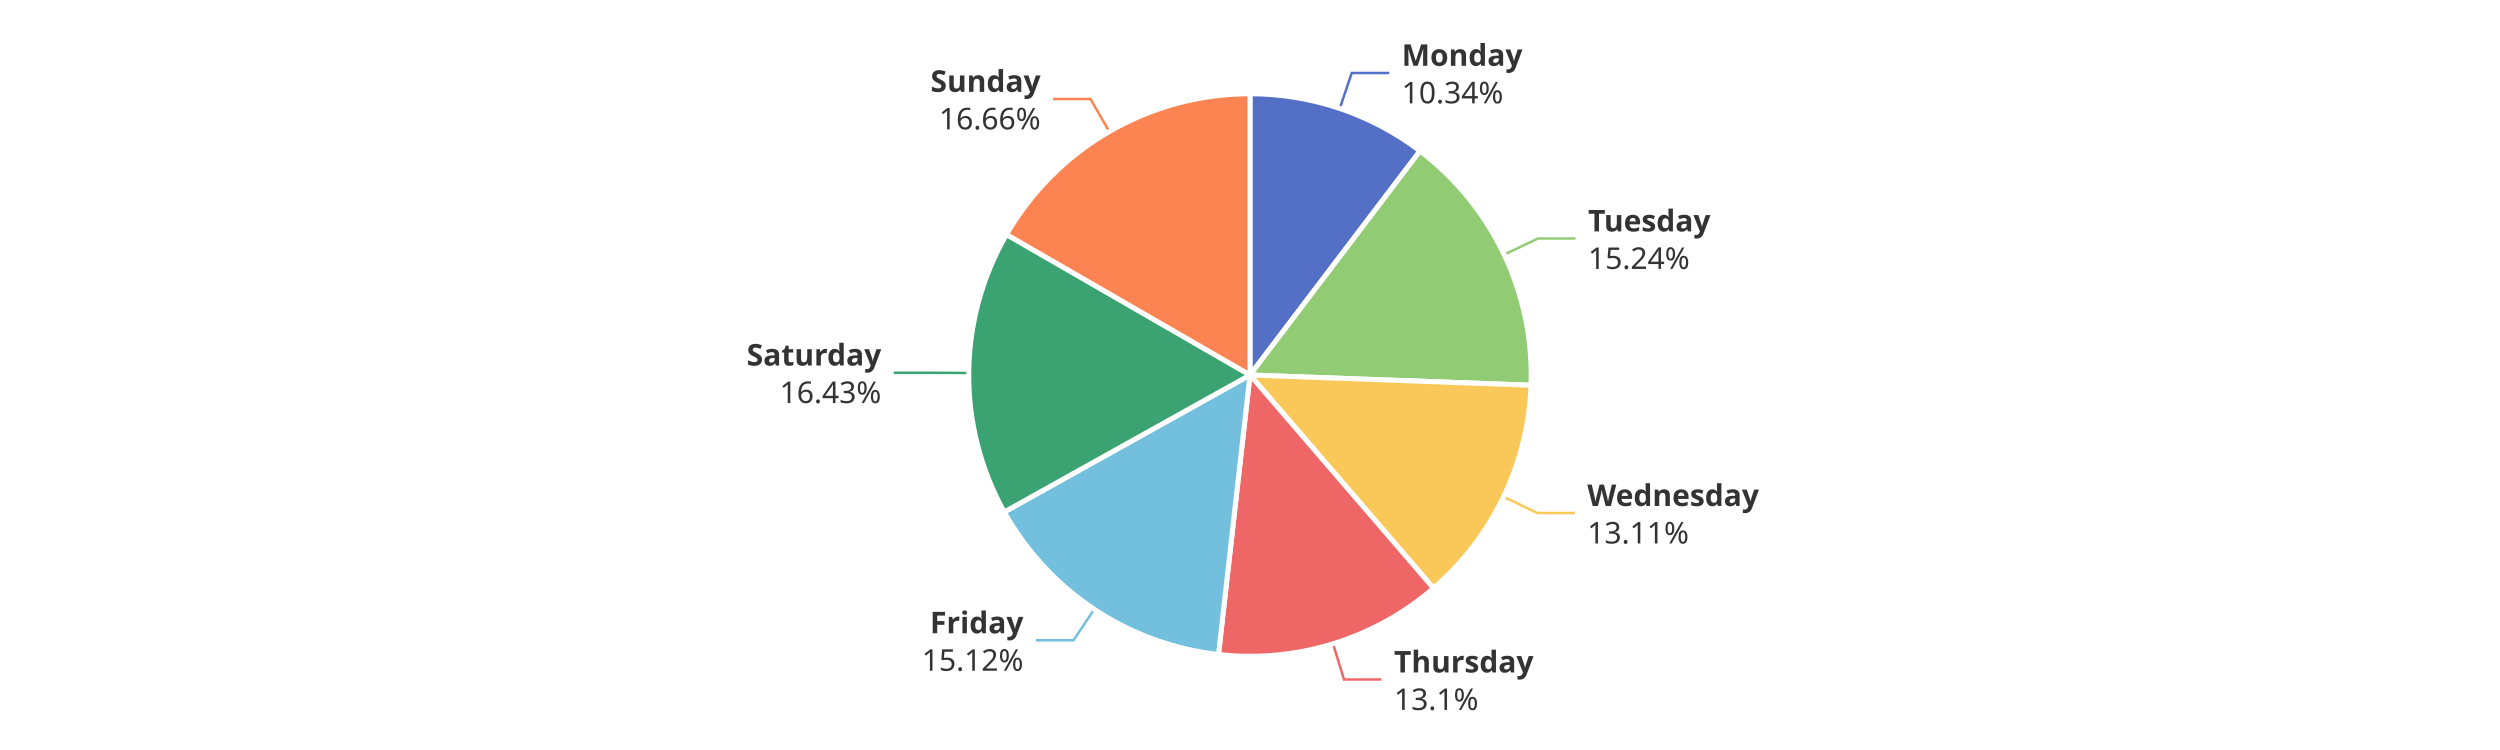
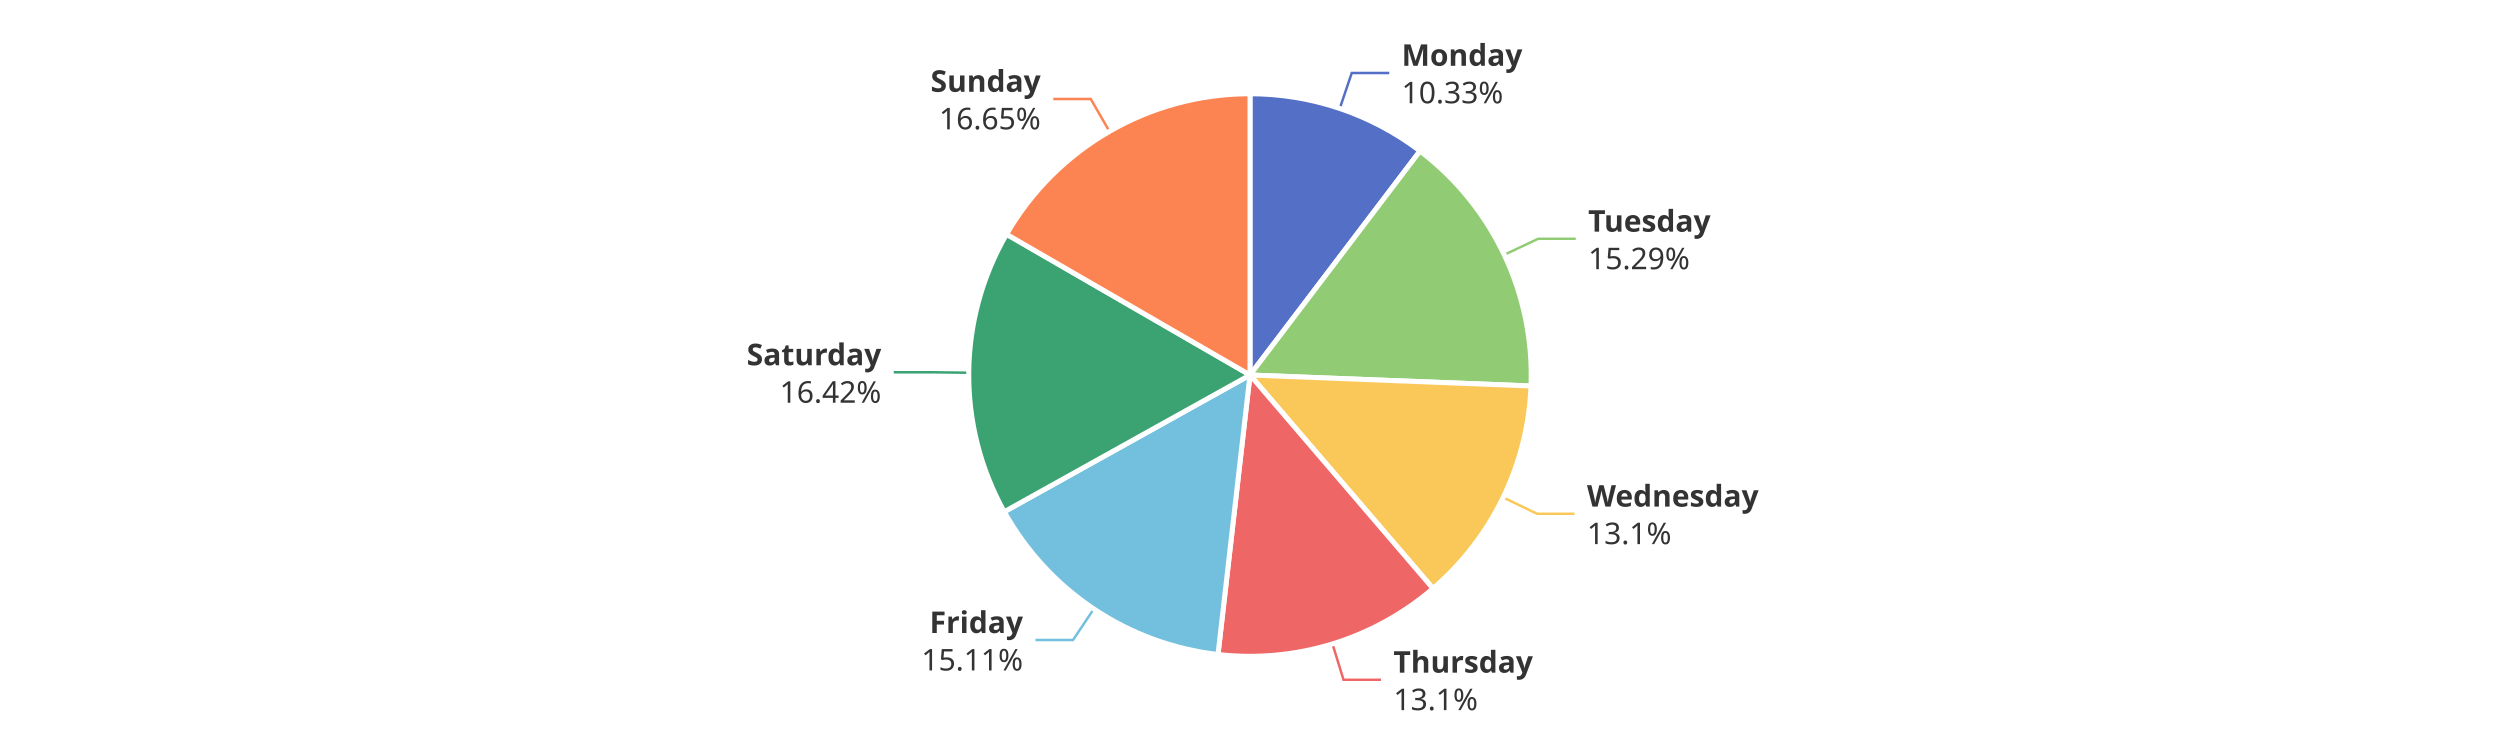
<svg xmlns="http://www.w3.org/2000/svg" width="1000" height="300" version="1.1" baseProfile="full" viewBox="0 0 1000 300">
  <rect width="1000" height="300" x="0" y="0" id="0" fill="#ffffff" />
  <polyline points="535.9 43.4 540.7 29.2 555.7 29.2" fill="none" stroke="#5470c6" />
-   <polyline points="601.7 101.8 615.2 95.4 630.2 95.4" fill="none" stroke="#91cc75" />
-   <polyline points="601.4 198.7 614.9 205.2 629.9 205.2" fill="none" stroke="#fac858" />
-   <polyline points="533.2 257.5 537.6 271.8 552.6 271.8" fill="none" stroke="#ee6666" />
-   <polyline points="437.7 243.7 429.4 256.1 414.4 256.1" fill="none" stroke="#73c0de" />
-   <polyline points="387.5 149.2 372.5 149.1 357.5 149.1" fill="none" stroke="#3ba272" />
-   <polyline points="443.7 52.6 436.2 39.6 421.2 39.6" fill="none" stroke="#fc8452" />
+   <polyline points="601.7 101.9 615.3 95.5 630.3 95.5" fill="none" stroke="#91cc75" />
+   <polyline points="601.3 199 614.8 205.5 629.8 205.5" fill="none" stroke="#fac858" />
+   <polyline points="533 257.6 537.4 271.9 552.4 271.9" fill="none" stroke="#ee6666" />
+   <polyline points="437.5 243.6 429.2 256 414.2 256" fill="none" stroke="#73c0de" />
+   <polyline points="387.5 149.1 372.5 148.9 357.5 148.9" fill="none" stroke="#3ba272" />
+   <polyline points="443.8 52.6 436.3 39.6 421.3 39.6" fill="none" stroke="#fc8452" />
  <path d="M500 37.5A112.5 112.5 0 0 1 568 60.4L500 150Z" fill="#5470c6" stroke="#fff" stroke-width="2" stroke-linejoin="round" />
-   <path d="M568 60.4A112.5 112.5 0 0 1 612.4 154.1L500 150Z" fill="#91cc75" stroke="#fff" stroke-width="2" stroke-linejoin="round" />
-   <path d="M612.4 154.1A112.5 112.5 0 0 1 573.4 235.3L500 150Z" fill="#fac858" stroke="#fff" stroke-width="2" stroke-linejoin="round" />
-   <path d="M573.4 235.3A112.5 112.5 0 0 1 487.4 261.8L500 150Z" fill="#ee6666" stroke="#fff" stroke-width="2" stroke-linejoin="round" />
-   <path d="M487.4 261.8A112.5 112.5 0 0 1 401.7 204.8L500 150Z" fill="#73c0de" stroke="#fff" stroke-width="2" stroke-linejoin="round" />
-   <path d="M401.7 204.8A112.5 112.5 0 0 1 402.6 93.8L500 150Z" fill="#3ba272" stroke="#fff" stroke-width="2" stroke-linejoin="round" />
-   <path d="M402.6 93.8A112.5 112.5 0 0 1 500 37.5L500 150Z" fill="#fc8452" stroke="#fff" stroke-width="2" stroke-linejoin="round" />
-   <path d="M0 -15l42.8 0l0 30l-42.8 0Z" transform="translate(560.6887 29.1667)" fill="none" />
-   <text dominant-baseline="central" text-anchor="start" style="font-size:12px;font-family:sans-serif;font-weight:bold;" y="-7.5" transform="translate(560.6887 29.1667)" fill="#333" stroke="rgb(255,255,255)" stroke-width="2" paint-order="stroke" stroke-miterlimit="2">Monday</text>
-   <text dominant-baseline="central" text-anchor="start" style="font-size:12px;font-family:sans-serif;" y="7.5" transform="translate(560.6887 29.1667)" fill="#333" stroke="rgb(255,255,255)" stroke-width="2" paint-order="stroke" stroke-miterlimit="2">10.34%</text>
-   <path d="M0 -15l46.2 0l0 30l-46.2 0Z" transform="translate(635.2225 95.4104)" fill="none" />
-   <text dominant-baseline="central" text-anchor="start" style="font-size:12px;font-family:sans-serif;font-weight:bold;" y="-7.5" transform="translate(635.2225 95.4104)" fill="#333" stroke="rgb(255,255,255)" stroke-width="2" paint-order="stroke" stroke-miterlimit="2">Tuesday</text>
-   <text dominant-baseline="central" text-anchor="start" style="font-size:12px;font-family:sans-serif;" y="7.5" transform="translate(635.2225 95.4104)" fill="#333" stroke="rgb(255,255,255)" stroke-width="2" paint-order="stroke" stroke-miterlimit="2">15.24%</text>
-   <path d="M0 -15l63.6 0l0 30l-63.6 0Z" transform="translate(634.912 205.2403)" fill="none" />
-   <text dominant-baseline="central" text-anchor="start" style="font-size:12px;font-family:sans-serif;font-weight:bold;" y="-7.5" transform="translate(634.912 205.2403)" fill="#333" stroke="rgb(255,255,255)" stroke-width="2" paint-order="stroke" stroke-miterlimit="2">Wednesday</text>
-   <text dominant-baseline="central" text-anchor="start" style="font-size:12px;font-family:sans-serif;" y="7.5" transform="translate(634.912 205.2403)" fill="#333" stroke="rgb(255,255,255)" stroke-width="2" paint-order="stroke" stroke-miterlimit="2">13.11%</text>
-   <path d="M0 -15l50.2 0l0 30l-50.2 0Z" transform="translate(557.6013 271.8293)" fill="none" />
-   <text dominant-baseline="central" text-anchor="start" style="font-size:12px;font-family:sans-serif;font-weight:bold;" y="-7.5" transform="translate(557.6013 271.8293)" fill="#333" stroke="rgb(255,255,255)" stroke-width="2" paint-order="stroke" stroke-miterlimit="2">Thursday</text>
-   <text dominant-baseline="central" text-anchor="start" style="font-size:12px;font-family:sans-serif;" y="7.5" transform="translate(557.6013 271.8293)" fill="#333" stroke="rgb(255,255,255)" stroke-width="2" paint-order="stroke" stroke-miterlimit="2">13.1%</text>
-   <path d="M-40.9 -15l40.9 0l0 30l-40.9 0Z" transform="translate(409.371 256.1499)" fill="none" />
-   <text dominant-baseline="central" text-anchor="end" style="font-size:12px;font-family:sans-serif;font-weight:bold;" y="-7.5" transform="translate(409.371 256.1499)" fill="#333" stroke="rgb(255,255,255)" stroke-width="2" paint-order="stroke" stroke-miterlimit="2">Friday</text>
-   <text dominant-baseline="central" text-anchor="end" style="font-size:12px;font-family:sans-serif;" y="7.5" transform="translate(409.371 256.1499)" fill="#333" stroke="rgb(255,255,255)" stroke-width="2" paint-order="stroke" stroke-miterlimit="2">15.12%</text>
-   <path d="M-48.2 -15l48.2 0l0 30l-48.2 0Z" transform="translate(352.5035 149.0588)" fill="none" />
-   <text dominant-baseline="central" text-anchor="end" style="font-size:12px;font-family:sans-serif;font-weight:bold;" y="-7.5" transform="translate(352.5035 149.0588)" fill="#333" stroke="rgb(255,255,255)" stroke-width="2" paint-order="stroke" stroke-miterlimit="2">Saturday</text>
-   <text dominant-baseline="central" text-anchor="end" style="font-size:12px;font-family:sans-serif;" y="7.5" transform="translate(352.5035 149.0588)" fill="#333" stroke="rgb(255,255,255)" stroke-width="2" paint-order="stroke" stroke-miterlimit="2">16.43%</text>
-   <path d="M-40.9 -15l40.9 0l0 30l-40.9 0Z" transform="translate(416.2442 39.5851)" fill="none" />
-   <text dominant-baseline="central" text-anchor="end" style="font-size:12px;font-family:sans-serif;font-weight:bold;" y="-7.5" transform="translate(416.2442 39.5851)" fill="#333" stroke="rgb(255,255,255)" stroke-width="2" paint-order="stroke" stroke-miterlimit="2">Sunday</text>
-   <text dominant-baseline="central" text-anchor="end" style="font-size:12px;font-family:sans-serif;" y="7.5" transform="translate(416.2442 39.5851)" fill="#333" stroke="rgb(255,255,255)" stroke-width="2" paint-order="stroke" stroke-miterlimit="2">16.66%</text>
+   <path d="M568 60.4A112.5 112.5 0 0 1 612.4 154.4L500 150Z" fill="#91cc75" stroke="#fff" stroke-width="2" stroke-linejoin="round" />
+   <path d="M612.4 154.4A112.5 112.5 0 0 1 573.2 235.4L500 150Z" fill="#fac858" stroke="#fff" stroke-width="2" stroke-linejoin="round" />
+   <path d="M573.2 235.4A112.5 112.5 0 0 1 487.2 261.8L500 150Z" fill="#ee6666" stroke="#fff" stroke-width="2" stroke-linejoin="round" />
+   <path d="M487.2 261.8A112.5 112.5 0 0 1 401.7 204.7L500 150Z" fill="#73c0de" stroke="#fff" stroke-width="2" stroke-linejoin="round" />
+   <path d="M401.7 204.7A112.5 112.5 0 0 1 402.6 93.7L500 150Z" fill="#3ba272" stroke="#fff" stroke-width="2" stroke-linejoin="round" />
+   <path d="M402.6 93.7A112.5 112.5 0 0 1 500 37.5L500 150Z" fill="#fc8452" stroke="#fff" stroke-width="2" stroke-linejoin="round" />
+   <path d="M0 -15l42.8 0l0 30l-42.8 0Z" transform="translate(560.6507 29.154)" fill="none" />
+   <text dominant-baseline="central" text-anchor="start" style="font-size:12px;font-family:sans-serif;font-weight:bold;" y="-7.5" transform="translate(560.6507 29.154)" fill="#333" stroke="rgb(255,255,255)" stroke-width="2" paint-order="stroke" stroke-miterlimit="2">Monday</text>
+   <text dominant-baseline="central" text-anchor="start" style="font-size:12px;font-family:sans-serif;" y="7.5" transform="translate(560.6507 29.154)" fill="#333" stroke="rgb(255,255,255)" stroke-width="2" paint-order="stroke" stroke-miterlimit="2">10.33%</text>
+   <path d="M0 -15l46.2 0l0 30l-46.2 0Z" transform="translate(635.2739 95.519)" fill="none" />
+   <text dominant-baseline="central" text-anchor="start" style="font-size:12px;font-family:sans-serif;font-weight:bold;" y="-7.5" transform="translate(635.2739 95.519)" fill="#333" stroke="rgb(255,255,255)" stroke-width="2" paint-order="stroke" stroke-miterlimit="2">Tuesday</text>
+   <text dominant-baseline="central" text-anchor="start" style="font-size:12px;font-family:sans-serif;" y="7.5" transform="translate(635.2739 95.519)" fill="#333" stroke="rgb(255,255,255)" stroke-width="2" paint-order="stroke" stroke-miterlimit="2">15.29%</text>
+   <path d="M0 -15l63.6 0l0 30l-63.6 0Z" transform="translate(634.7902 205.4928)" fill="none" />
+   <text dominant-baseline="central" text-anchor="start" style="font-size:12px;font-family:sans-serif;font-weight:bold;" y="-7.5" transform="translate(634.7902 205.4928)" fill="#333" stroke="rgb(255,255,255)" stroke-width="2" paint-order="stroke" stroke-miterlimit="2">Wednesday</text>
+   <text dominant-baseline="central" text-anchor="start" style="font-size:12px;font-family:sans-serif;" y="7.5" transform="translate(634.7902 205.4928)" fill="#333" stroke="rgb(255,255,255)" stroke-width="2" paint-order="stroke" stroke-miterlimit="2">13.1%</text>
+   <path d="M0 -15l50.2 0l0 30l-50.2 0Z" transform="translate(557.3716 271.9)" fill="none" />
+   <text dominant-baseline="central" text-anchor="start" style="font-size:12px;font-family:sans-serif;font-weight:bold;" y="-7.5" transform="translate(557.3716 271.9)" fill="#333" stroke="rgb(255,255,255)" stroke-width="2" paint-order="stroke" stroke-miterlimit="2">Thursday</text>
+   <text dominant-baseline="central" text-anchor="start" style="font-size:12px;font-family:sans-serif;" y="7.5" transform="translate(557.3716 271.9)" fill="#333" stroke="rgb(255,255,255)" stroke-width="2" paint-order="stroke" stroke-miterlimit="2">13.1%</text>
+   <path d="M-40.9 -15l40.9 0l0 30l-40.9 0Z" transform="translate(409.2043 256.0388)" fill="none" />
+   <text dominant-baseline="central" text-anchor="end" style="font-size:12px;font-family:sans-serif;font-weight:bold;" y="-7.5" transform="translate(409.2043 256.0388)" fill="#333" stroke="rgb(255,255,255)" stroke-width="2" paint-order="stroke" stroke-miterlimit="2">Friday</text>
+   <text dominant-baseline="central" text-anchor="end" style="font-size:12px;font-family:sans-serif;" y="7.5" transform="translate(409.2043 256.0388)" fill="#333" stroke="rgb(255,255,255)" stroke-width="2" paint-order="stroke" stroke-miterlimit="2">15.11%</text>
+   <path d="M-48.2 -15l48.2 0l0 30l-48.2 0Z" transform="translate(352.5044 148.9387)" fill="none" />
+   <text dominant-baseline="central" text-anchor="end" style="font-size:12px;font-family:sans-serif;font-weight:bold;" y="-7.5" transform="translate(352.5044 148.9387)" fill="#333" stroke="rgb(255,255,255)" stroke-width="2" paint-order="stroke" stroke-miterlimit="2">Saturday</text>
+   <text dominant-baseline="central" text-anchor="end" style="font-size:12px;font-family:sans-serif;" y="7.5" transform="translate(352.5044 148.9387)" fill="#333" stroke="rgb(255,255,255)" stroke-width="2" paint-order="stroke" stroke-miterlimit="2">16.42%</text>
+   <path d="M-40.9 -15l40.9 0l0 30l-40.9 0Z" transform="translate(416.2789 39.5651)" fill="none" />
+   <text dominant-baseline="central" text-anchor="end" style="font-size:12px;font-family:sans-serif;font-weight:bold;" y="-7.5" transform="translate(416.2789 39.5651)" fill="#333" stroke="rgb(255,255,255)" stroke-width="2" paint-order="stroke" stroke-miterlimit="2">Sunday</text>
+   <text dominant-baseline="central" text-anchor="end" style="font-size:12px;font-family:sans-serif;" y="7.5" transform="translate(416.2789 39.5651)" fill="#333" stroke="rgb(255,255,255)" stroke-width="2" paint-order="stroke" stroke-miterlimit="2">16.65%</text>
</svg>
